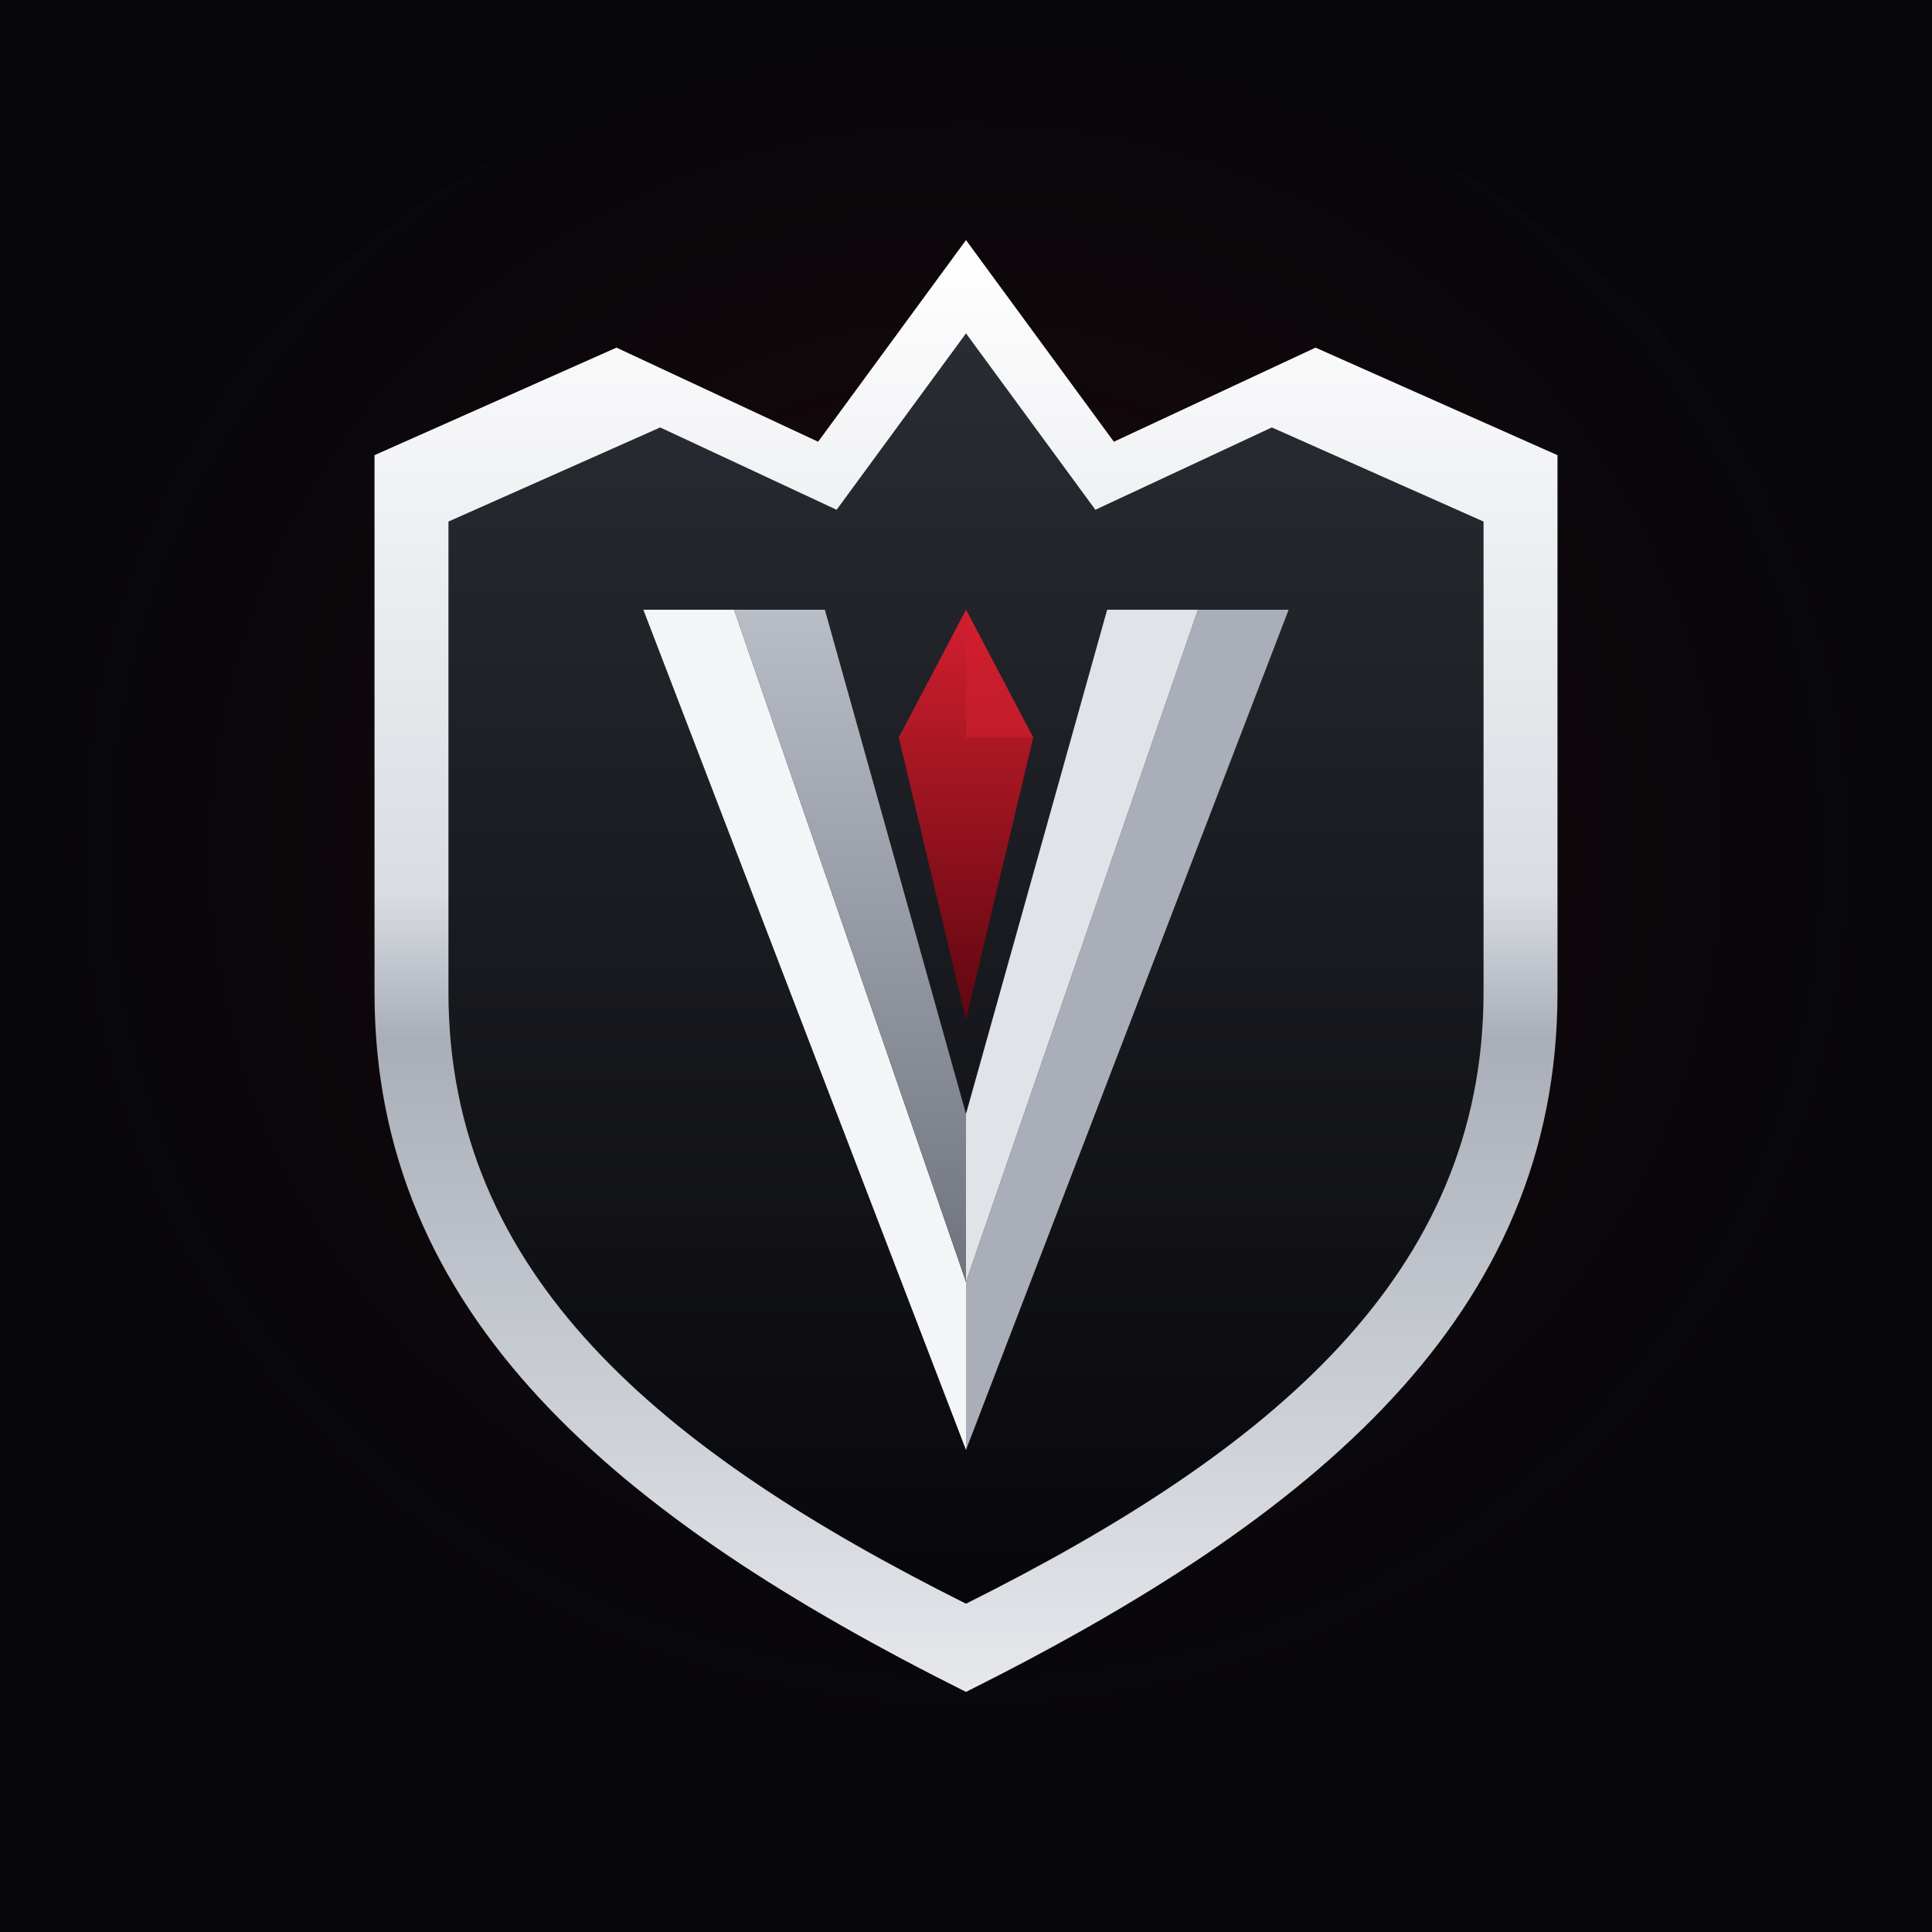
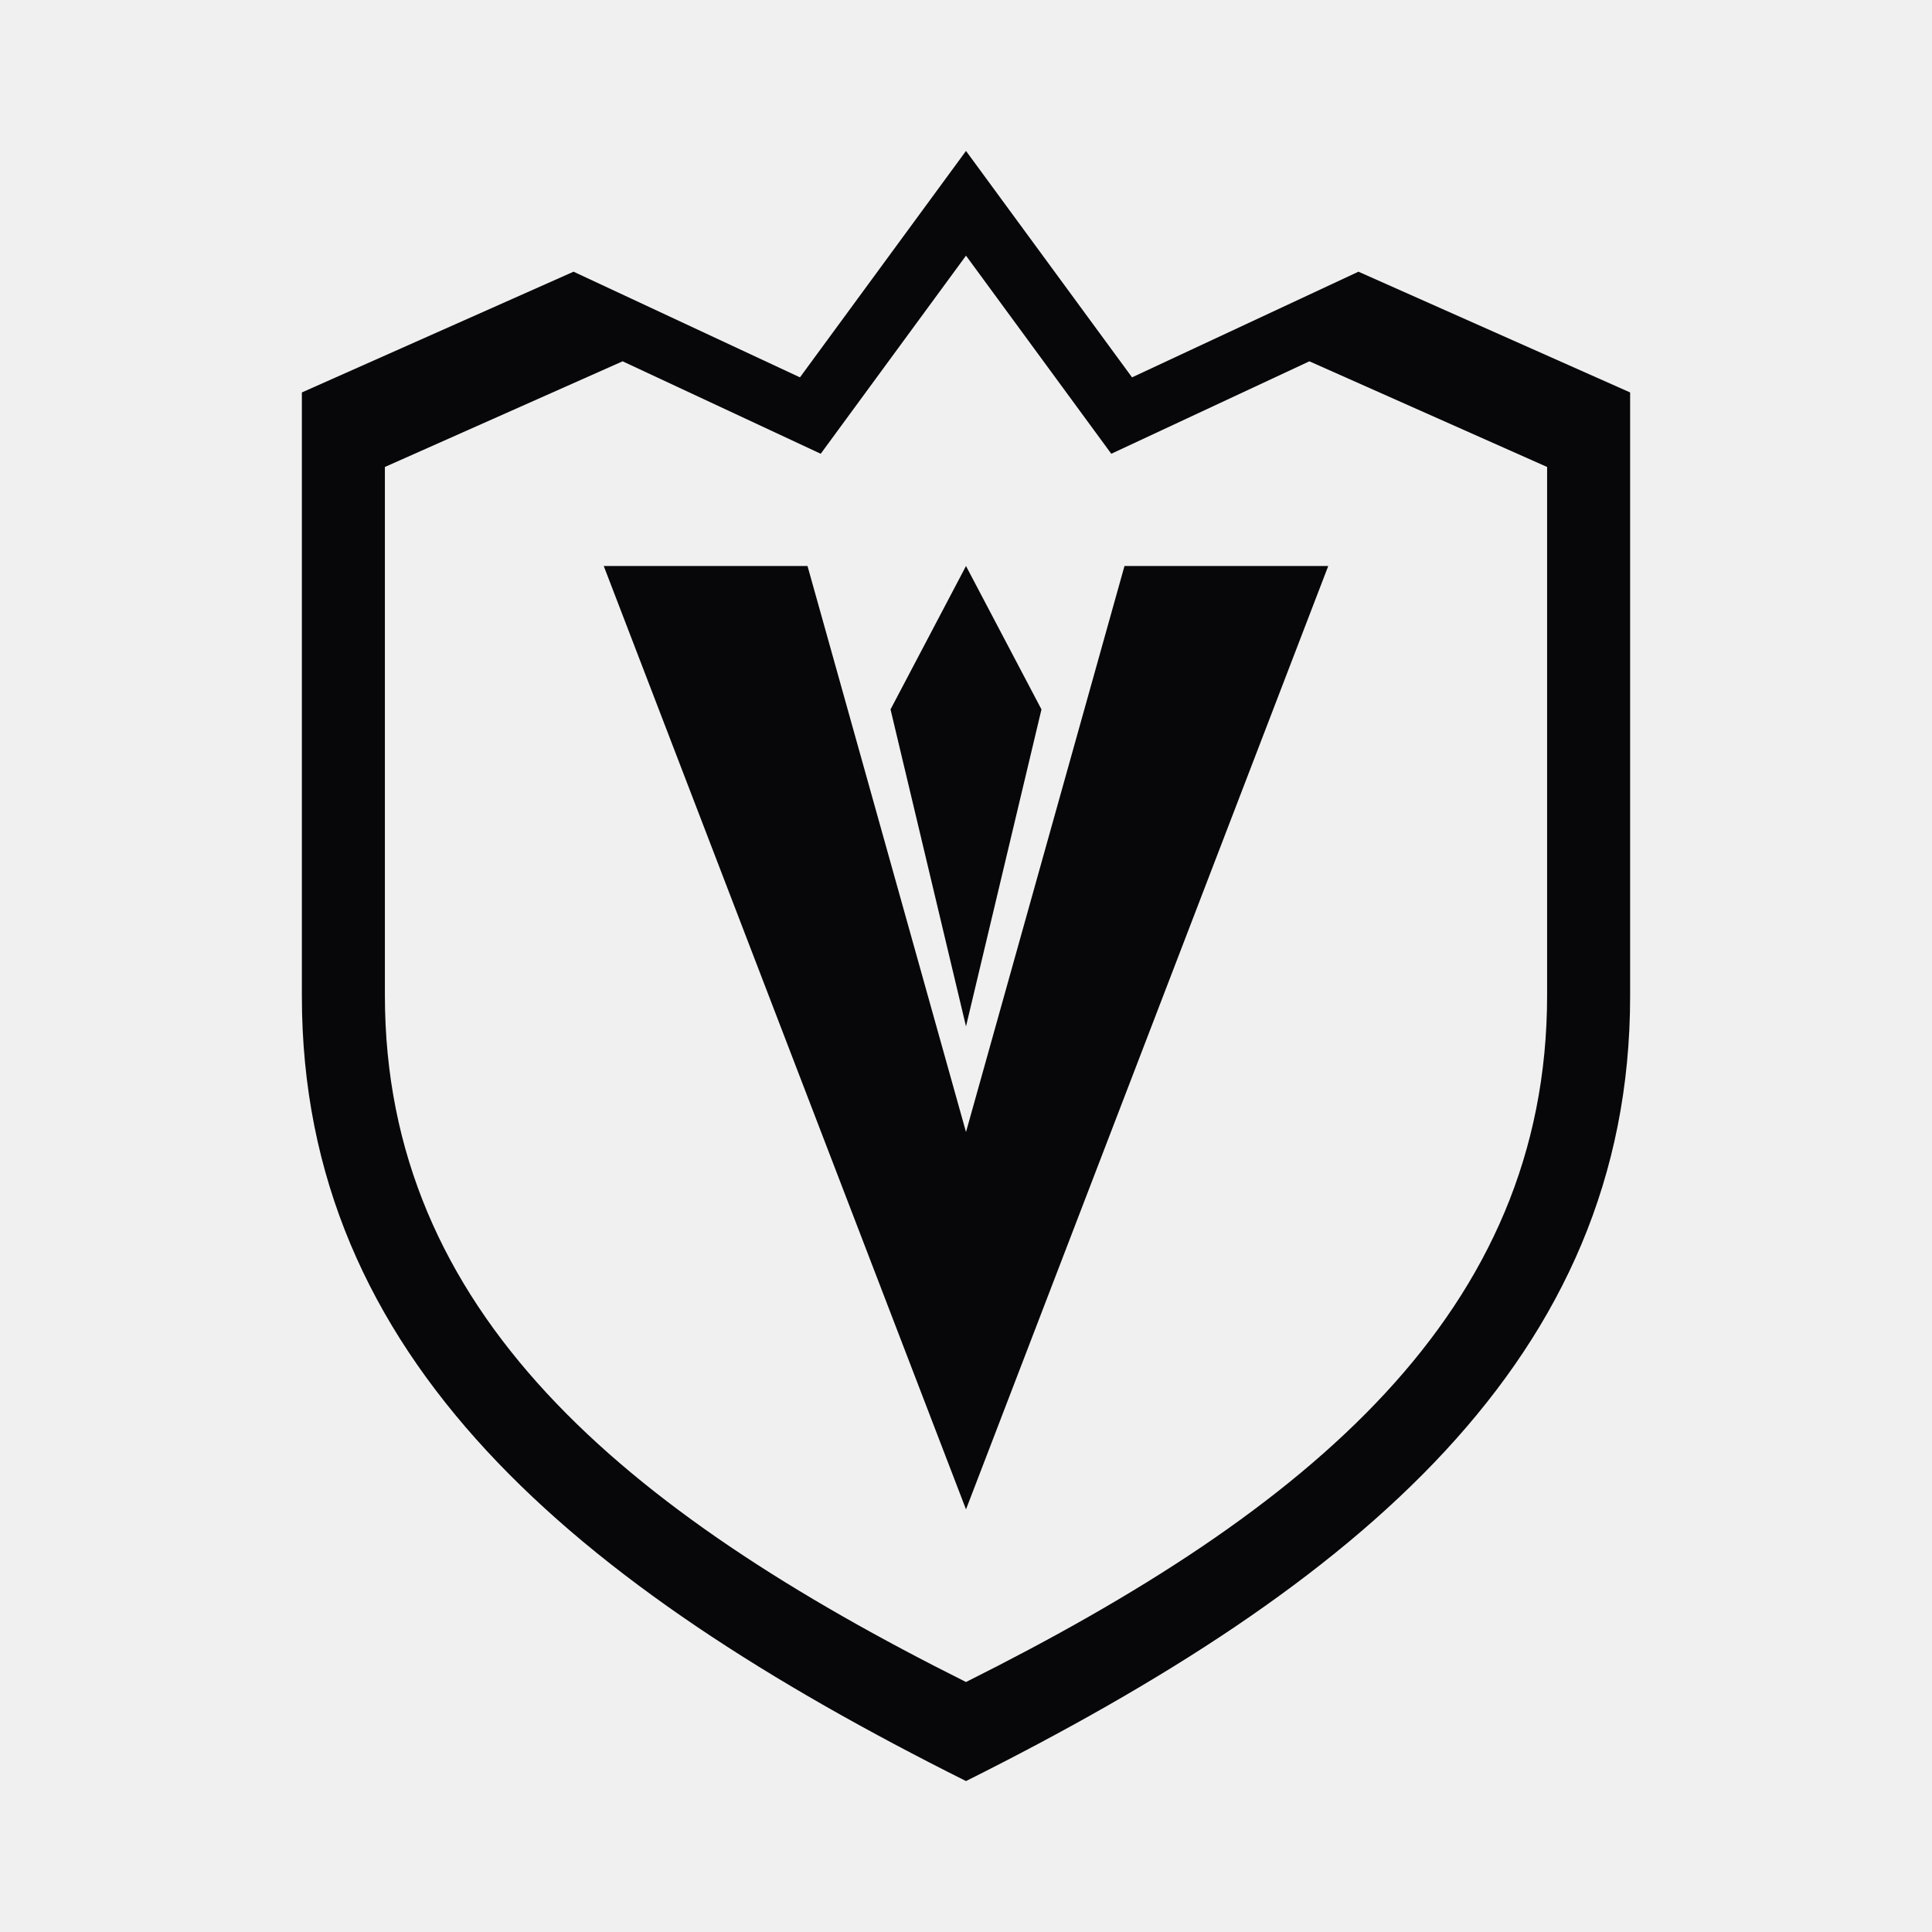
<svg xmlns="http://www.w3.org/2000/svg" viewBox="0 0 512 512" width="512" height="512">
  <defs>
    <linearGradient id="silver" x1="0" y1="0" x2="0" y2="1">
      <stop offset="0" stop-color="#FFFFFF" />
      <stop offset="0.45" stop-color="#D9DCE2" />
      <stop offset="0.55" stop-color="#A9AEB8" />
      <stop offset="1" stop-color="#E6E8EC" />
    </linearGradient>
    <linearGradient id="silverText" gradientUnits="userSpaceOnUse" x1="0" y1="0" x2="0" y2="100">
      <stop offset="0" stop-color="#FFFFFF" />
      <stop offset="0.48" stop-color="#E2E4E9" />
      <stop offset="0.52" stop-color="#AEB3BC" />
      <stop offset="1" stop-color="#D6D9DF" />
    </linearGradient>
    <linearGradient id="rubyText" gradientUnits="userSpaceOnUse" x1="0" y1="62" x2="0" y2="86">
      <stop offset="0" stop-color="#D21F2F" />
      <stop offset="1" stop-color="#5E0710" />
    </linearGradient>
    <linearGradient id="silverDark" x1="0" y1="0" x2="0" y2="1">
      <stop offset="0" stop-color="#B9BDC6" />
      <stop offset="1" stop-color="#6E737E" />
    </linearGradient>
    <linearGradient id="core" x1="0" y1="0" x2="0" y2="1">
      <stop offset="0" stop-color="#2A2C33" />
      <stop offset="1" stop-color="#07070A" />
    </linearGradient>
    <linearGradient id="ruby" x1="0" y1="0" x2="0" y2="1">
      <stop offset="0" stop-color="#D21F2F" />
      <stop offset="1" stop-color="#5E0710" />
    </linearGradient>
    <radialGradient id="glow" cx="0.5" cy="0.45" r="0.6">
      <stop offset="0" stop-color="#2A0A0E" stop-opacity="0.9" />
      <stop offset="1" stop-color="#07070A" stop-opacity="0" />
    </radialGradient>
  </defs>
-   <rect width="512" height="512" fill="#07070A" />
-   <ellipse cx="256" cy="250" rx="250" ry="240" fill="url(#glow)" />
-   <g transform="translate(28 28) scale(0.890625)">
-     <g>
-       <path d="M256 40 L300 100 L360 72 L432 104 L432 264 C432 360 360 420 256 472 C152 420 80 360 80 264 L80 104 L152 72 L212 100 Z" fill="url(#silver)" />
-       <path d="M256 40 L300 100 L360 72 L432 104 L432 264 C432 360 360 420 256 472 C152 420 80 360 80 264 L80 104 L152 72 L212 100 Z" transform="translate(256 262) scale(0.875) translate(-256 -262)" fill="url(#core)" />
-       <polygon points="160,150 187,150 256,350 256,400" fill="#F4F5F7" />
-       <polygon points="187,150 214,150 256,300 256,350" fill="url(#silverDark)" />
-       <polygon points="352,150 325,150 256,350 256,400" fill="#A9AEB8" />
-       <polygon points="325,150 298,150 256,300 256,350" fill="#E1E3E8" />
-       <polygon points="256,150 276,188 256,272 236,188" fill="url(#ruby)" />
-       <polygon points="256,150 276,188 256,188" fill="#D21F2F" opacity="0.55" />
-     </g>
-   </g>
+   <mask id="cut">
+     <path d="M256 40 L300 100 L360 72 L432 104 L432 264 C432 360 360 420 256 472 C152 420 80 360 80 264 L80 104 L152 72 L212 100 Z" fill="#fff" />
+     <path d="M256 40 L300 100 L360 72 L432 104 L432 264 C432 360 360 420 256 472 C152 420 80 360 80 264 L80 104 L152 72 L212 100 Z" transform="translate(256 262) scale(0.875) translate(-256 -262)" fill="#000" />
+     <polygon points="160,150 214,150 256,300 298,150 352,150 256,400" fill="#fff" />
+     <polygon points="256,150 276,188 256,272 236,188" fill="#fff" />
+   </mask>
+   <rect width="512" height="512" fill="#07070A" mask="url(#cut)" />
</svg>
